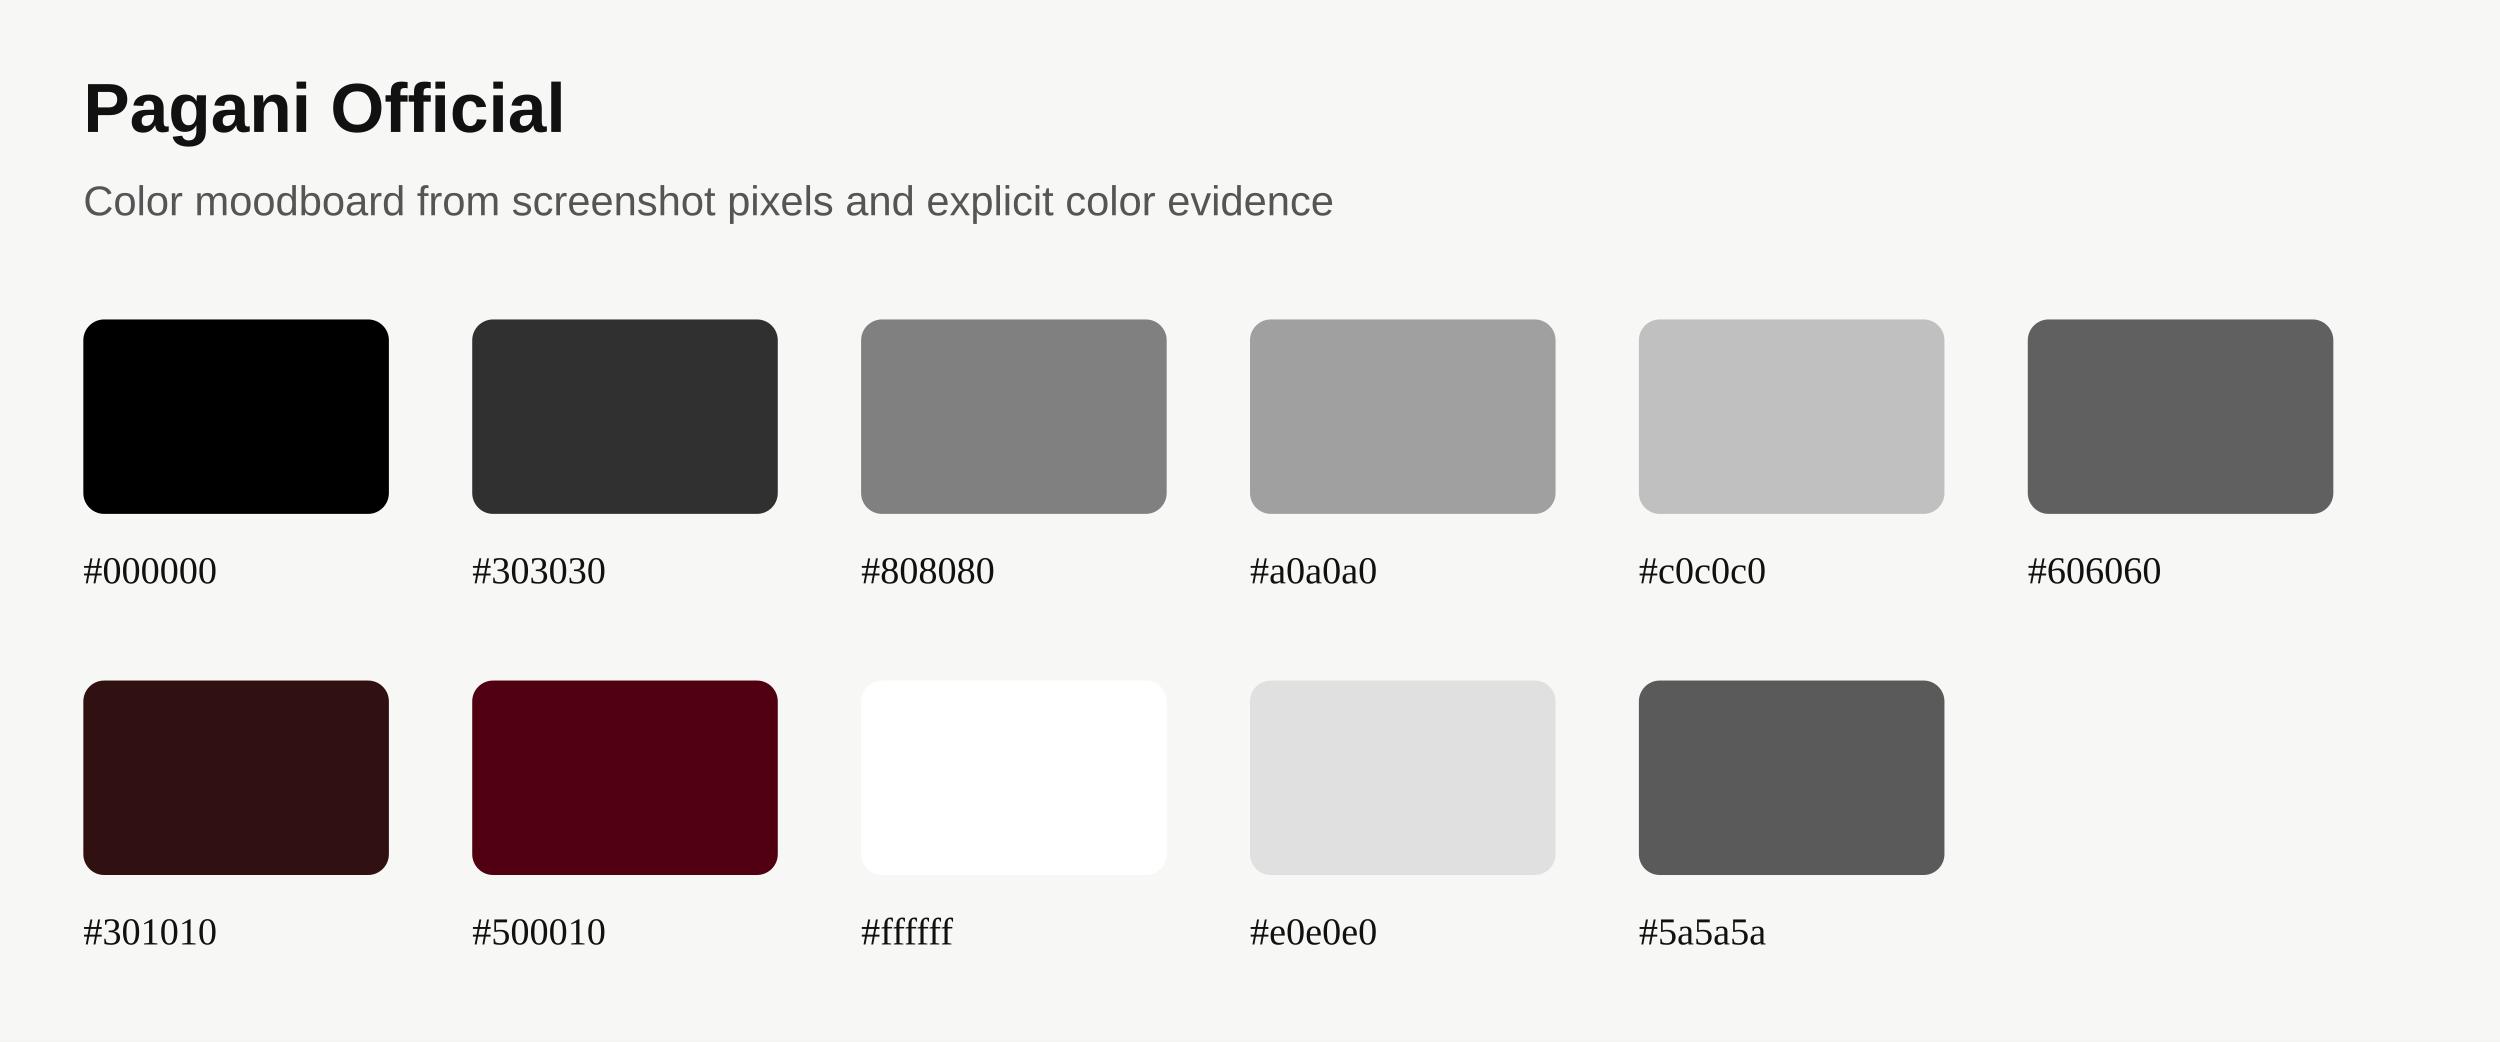
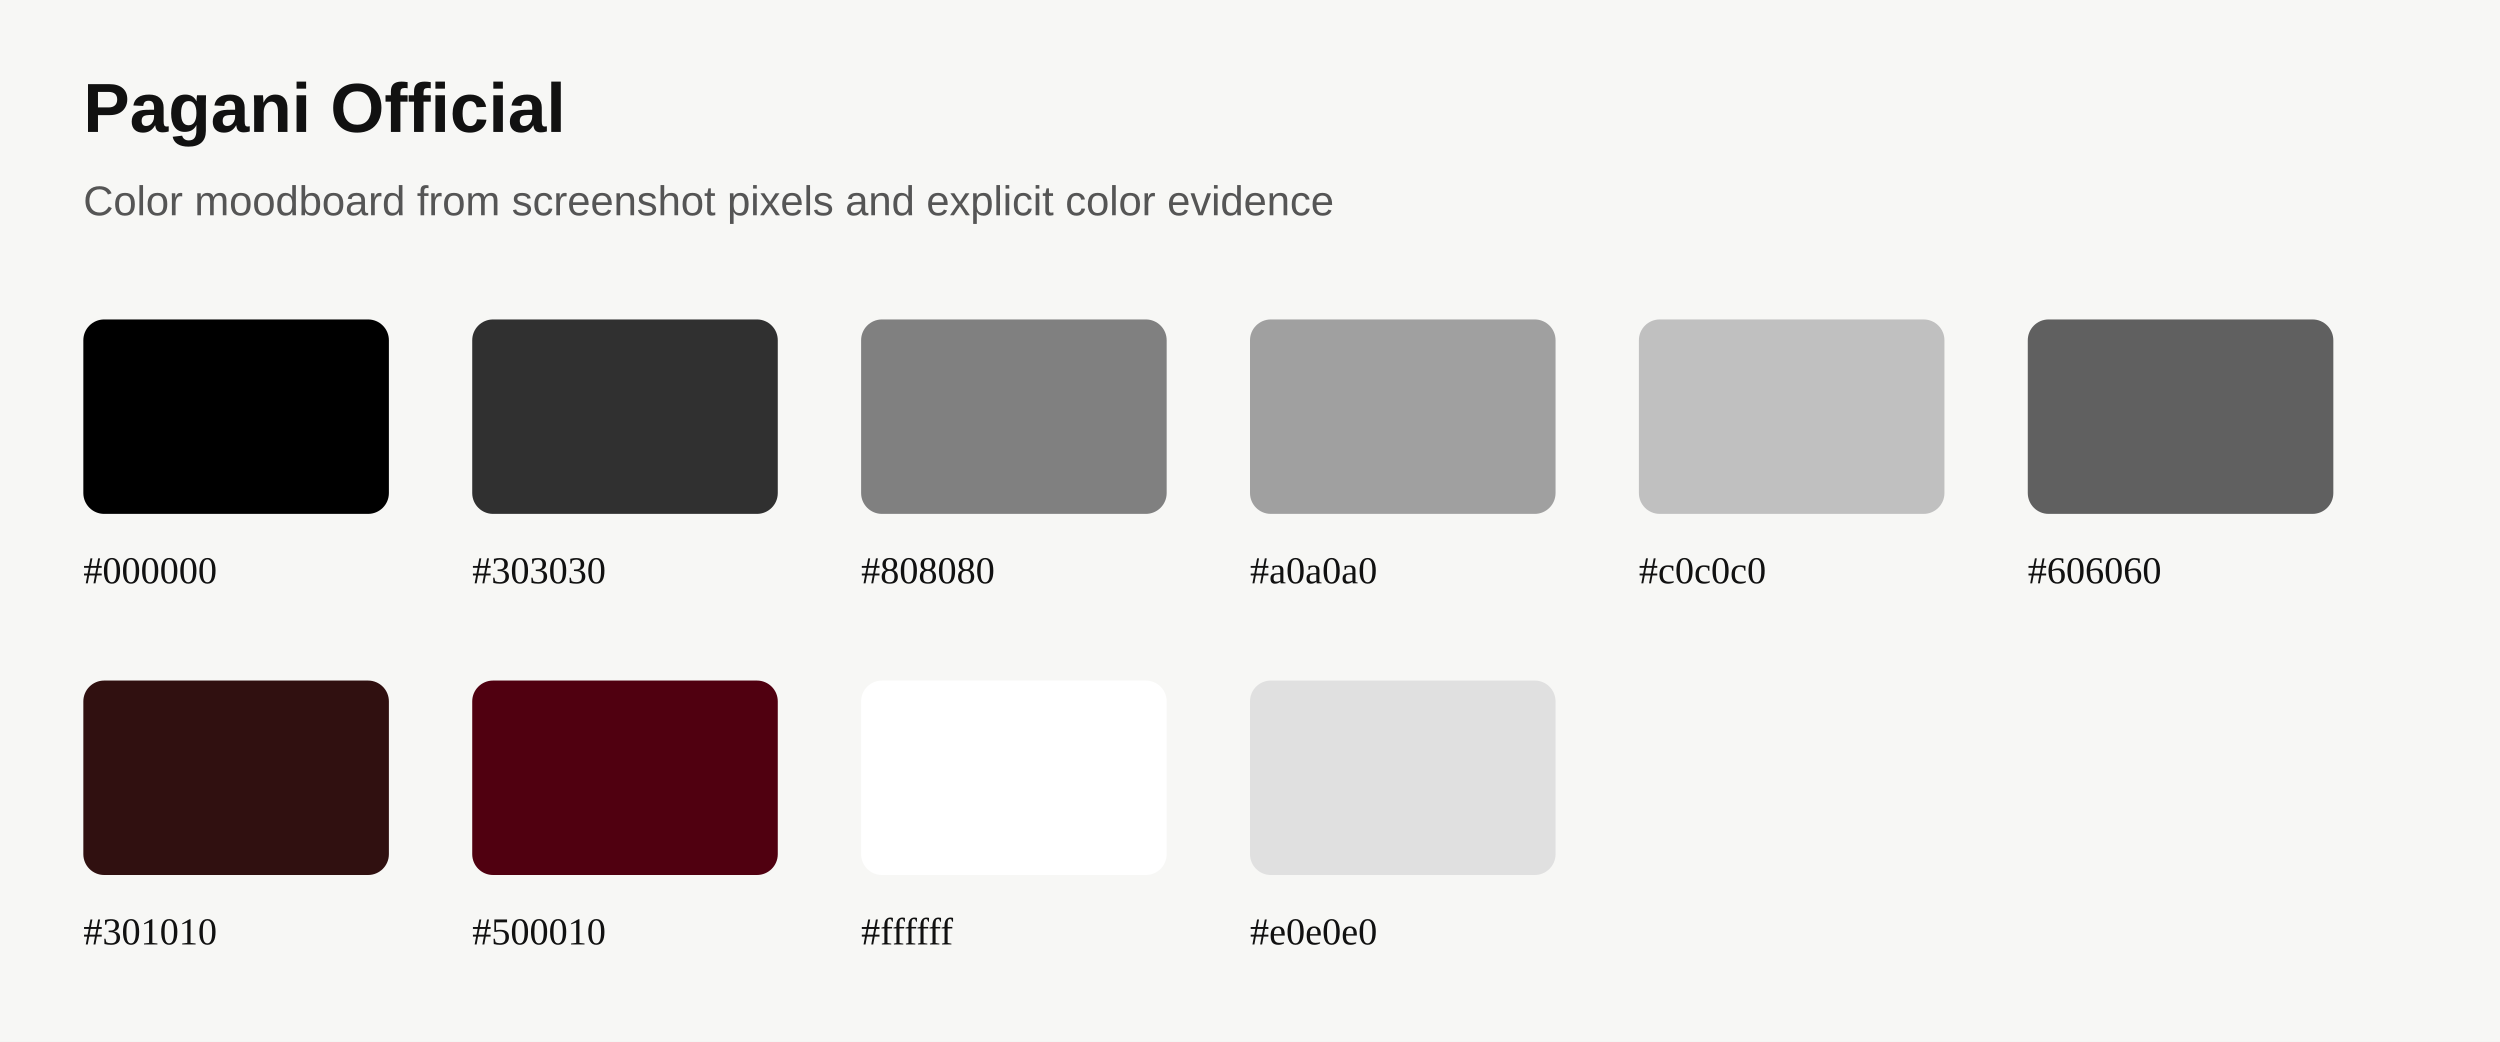
<svg xmlns="http://www.w3.org/2000/svg" width="720" height="300" viewBox="0 0 720 300">
  <rect width="720" height="300" fill="#f7f7f5" />
  <text x="24" y="38" font-family="Arial, sans-serif" font-size="20" font-weight="700" fill="#111">Pagani Official</text>
  <text x="24" y="62" font-family="Arial, sans-serif" font-size="12" fill="#555">Color moodboard from screenshot pixels and explicit color evidence</text>
  <rect x="24" y="92" width="88" height="56" rx="6" fill="#000000" />
  <text x="24" y="168" font-size="11" fill="#111">#000000</text>
  <rect x="136" y="92" width="88" height="56" rx="6" fill="#303030" />
  <text x="136" y="168" font-size="11" fill="#111">#303030</text>
  <rect x="248" y="92" width="88" height="56" rx="6" fill="#808080" />
  <text x="248" y="168" font-size="11" fill="#111">#808080</text>
  <rect x="360" y="92" width="88" height="56" rx="6" fill="#a0a0a0" />
  <text x="360" y="168" font-size="11" fill="#111">#a0a0a0</text>
  <rect x="472" y="92" width="88" height="56" rx="6" fill="#c0c0c0" />
  <text x="472" y="168" font-size="11" fill="#111">#c0c0c0</text>
  <rect x="584" y="92" width="88" height="56" rx="6" fill="#606060" />
  <text x="584" y="168" font-size="11" fill="#111">#606060</text>
  <rect x="24" y="196" width="88" height="56" rx="6" fill="#301010" />
  <text x="24" y="272" font-size="11" fill="#111">#301010</text>
  <rect x="136" y="196" width="88" height="56" rx="6" fill="#500010" />
  <text x="136" y="272" font-size="11" fill="#111">#500010</text>
  <rect x="248" y="196" width="88" height="56" rx="6" fill="#ffffff" />
  <text x="248" y="272" font-size="11" fill="#111">#ffffff</text>
  <rect x="360" y="196" width="88" height="56" rx="6" fill="#e0e0e0" />
  <text x="360" y="272" font-size="11" fill="#111">#e0e0e0</text>
-   <rect x="472" y="196" width="88" height="56" rx="6" fill="#5a5a5a" />
-   <text x="472" y="272" font-size="11" fill="#111">#5a5a5a</text>
</svg>
